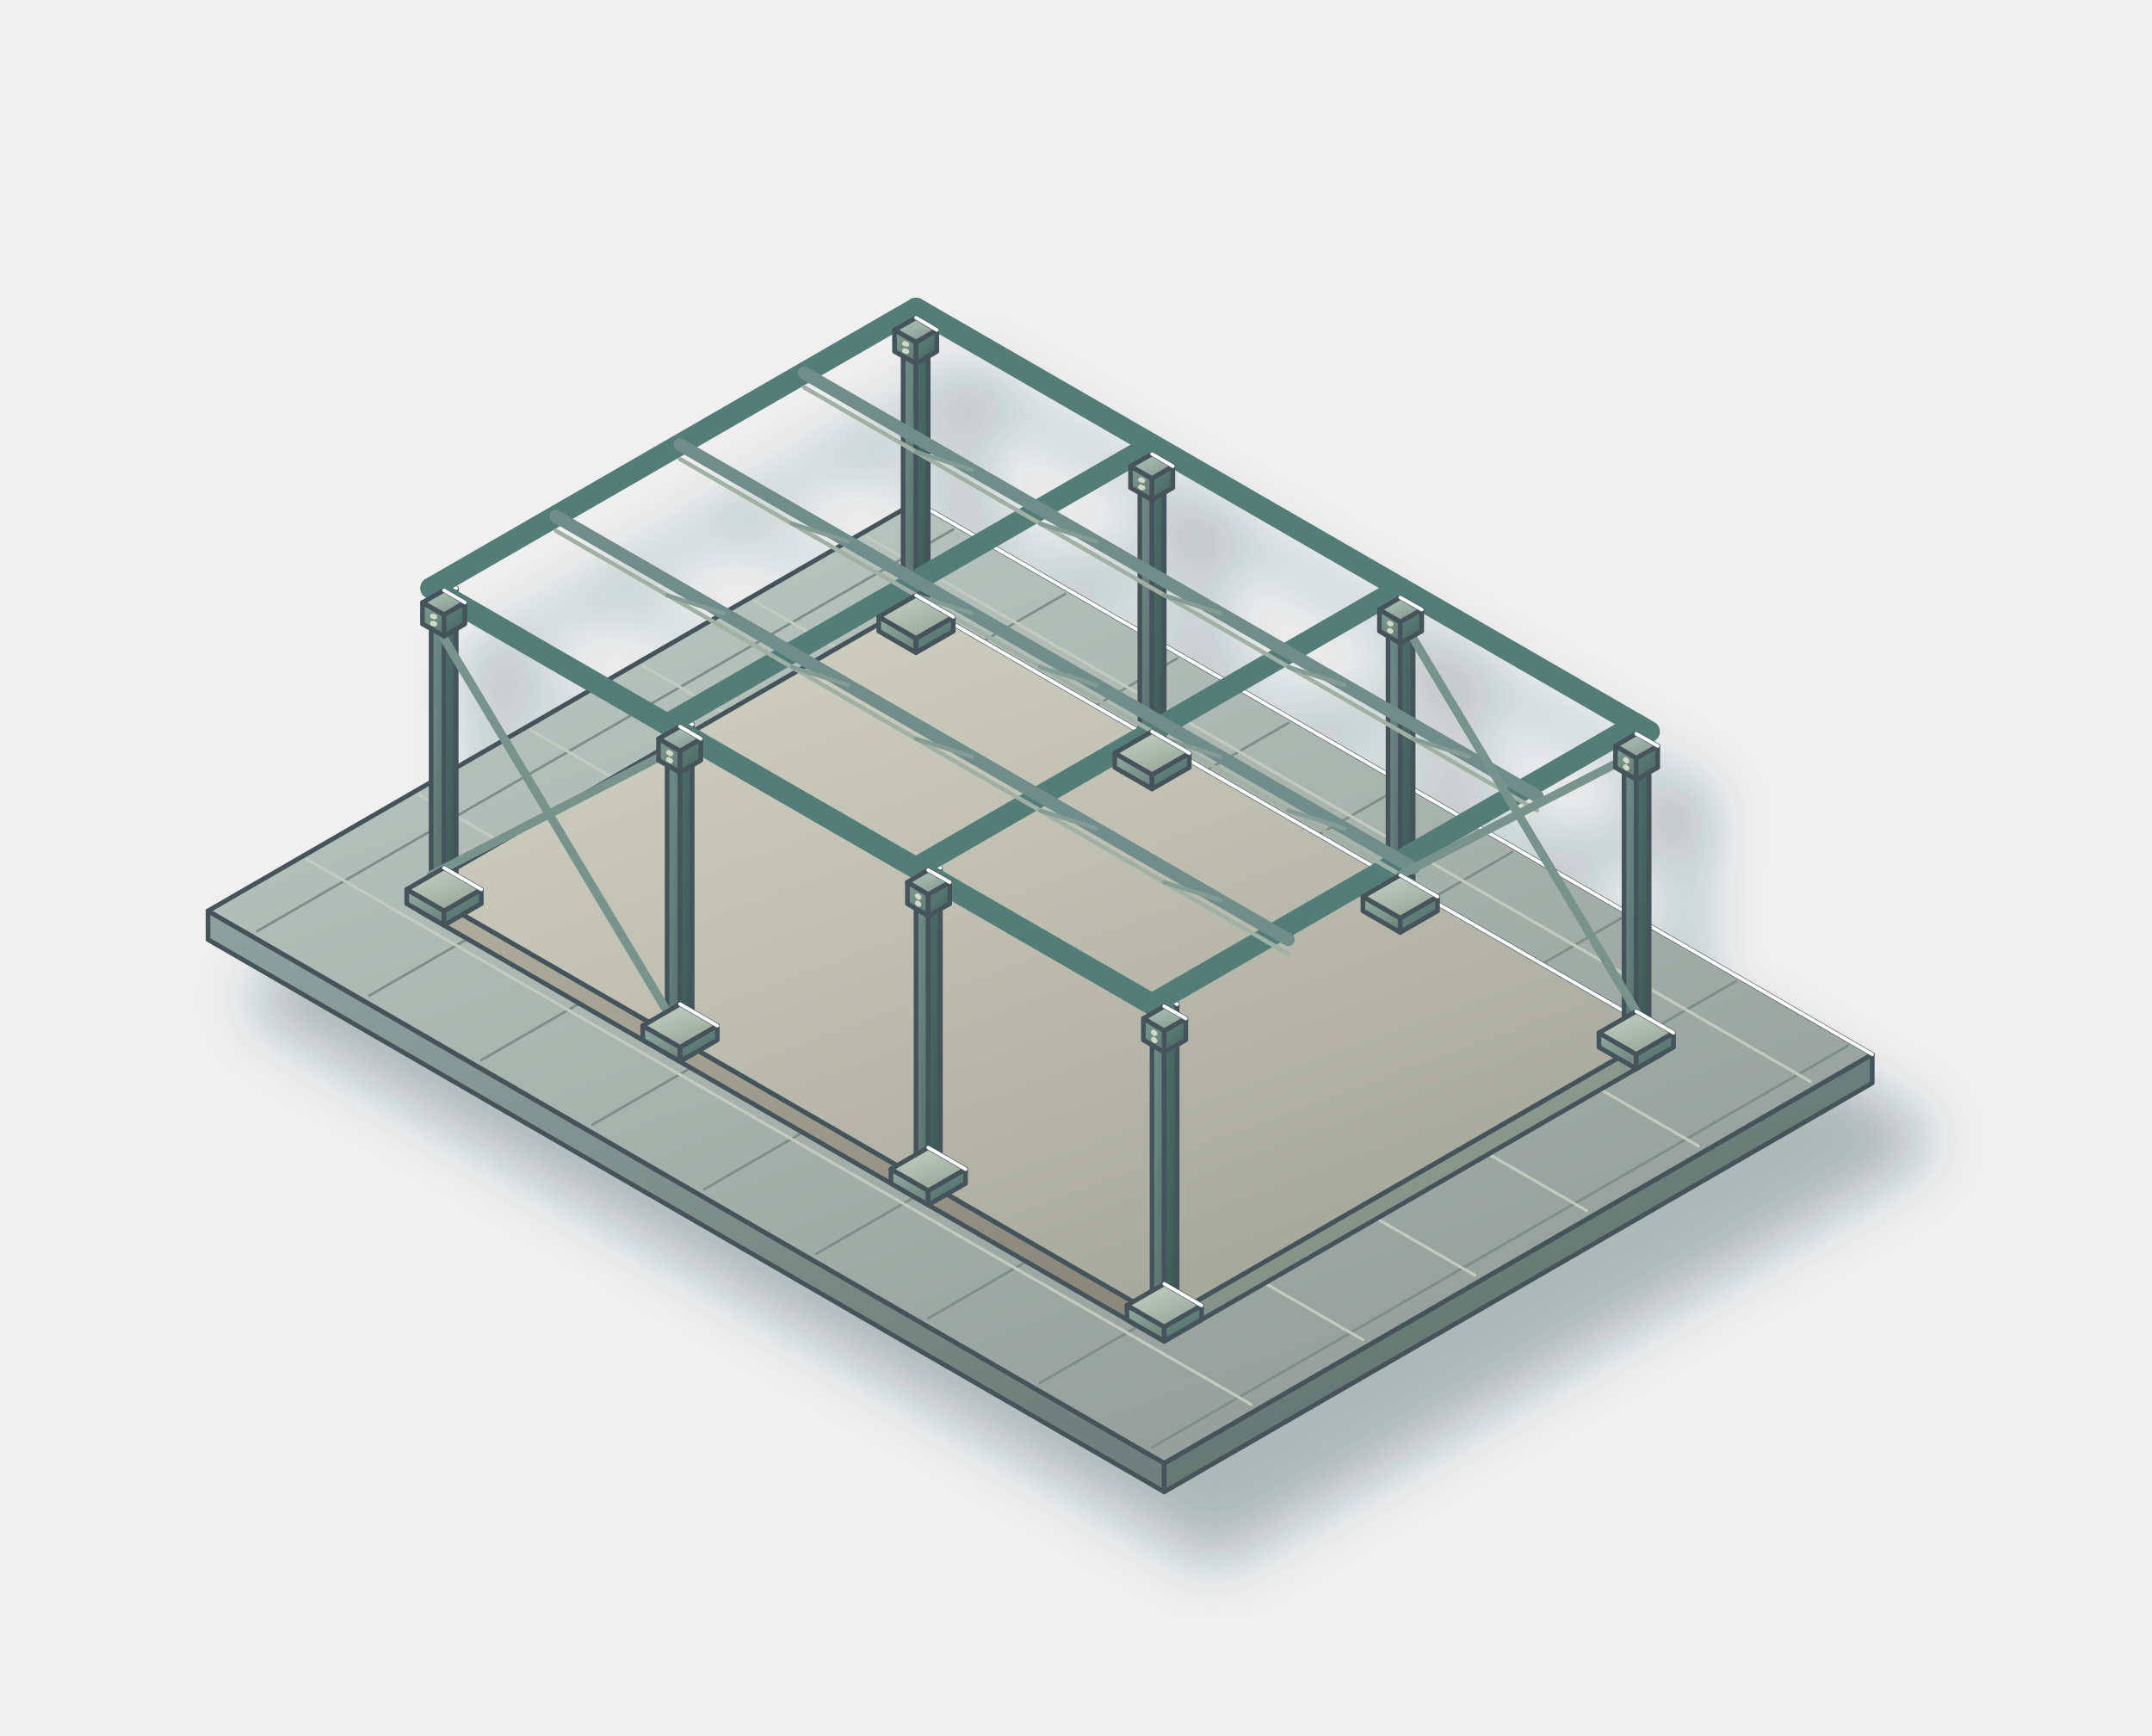
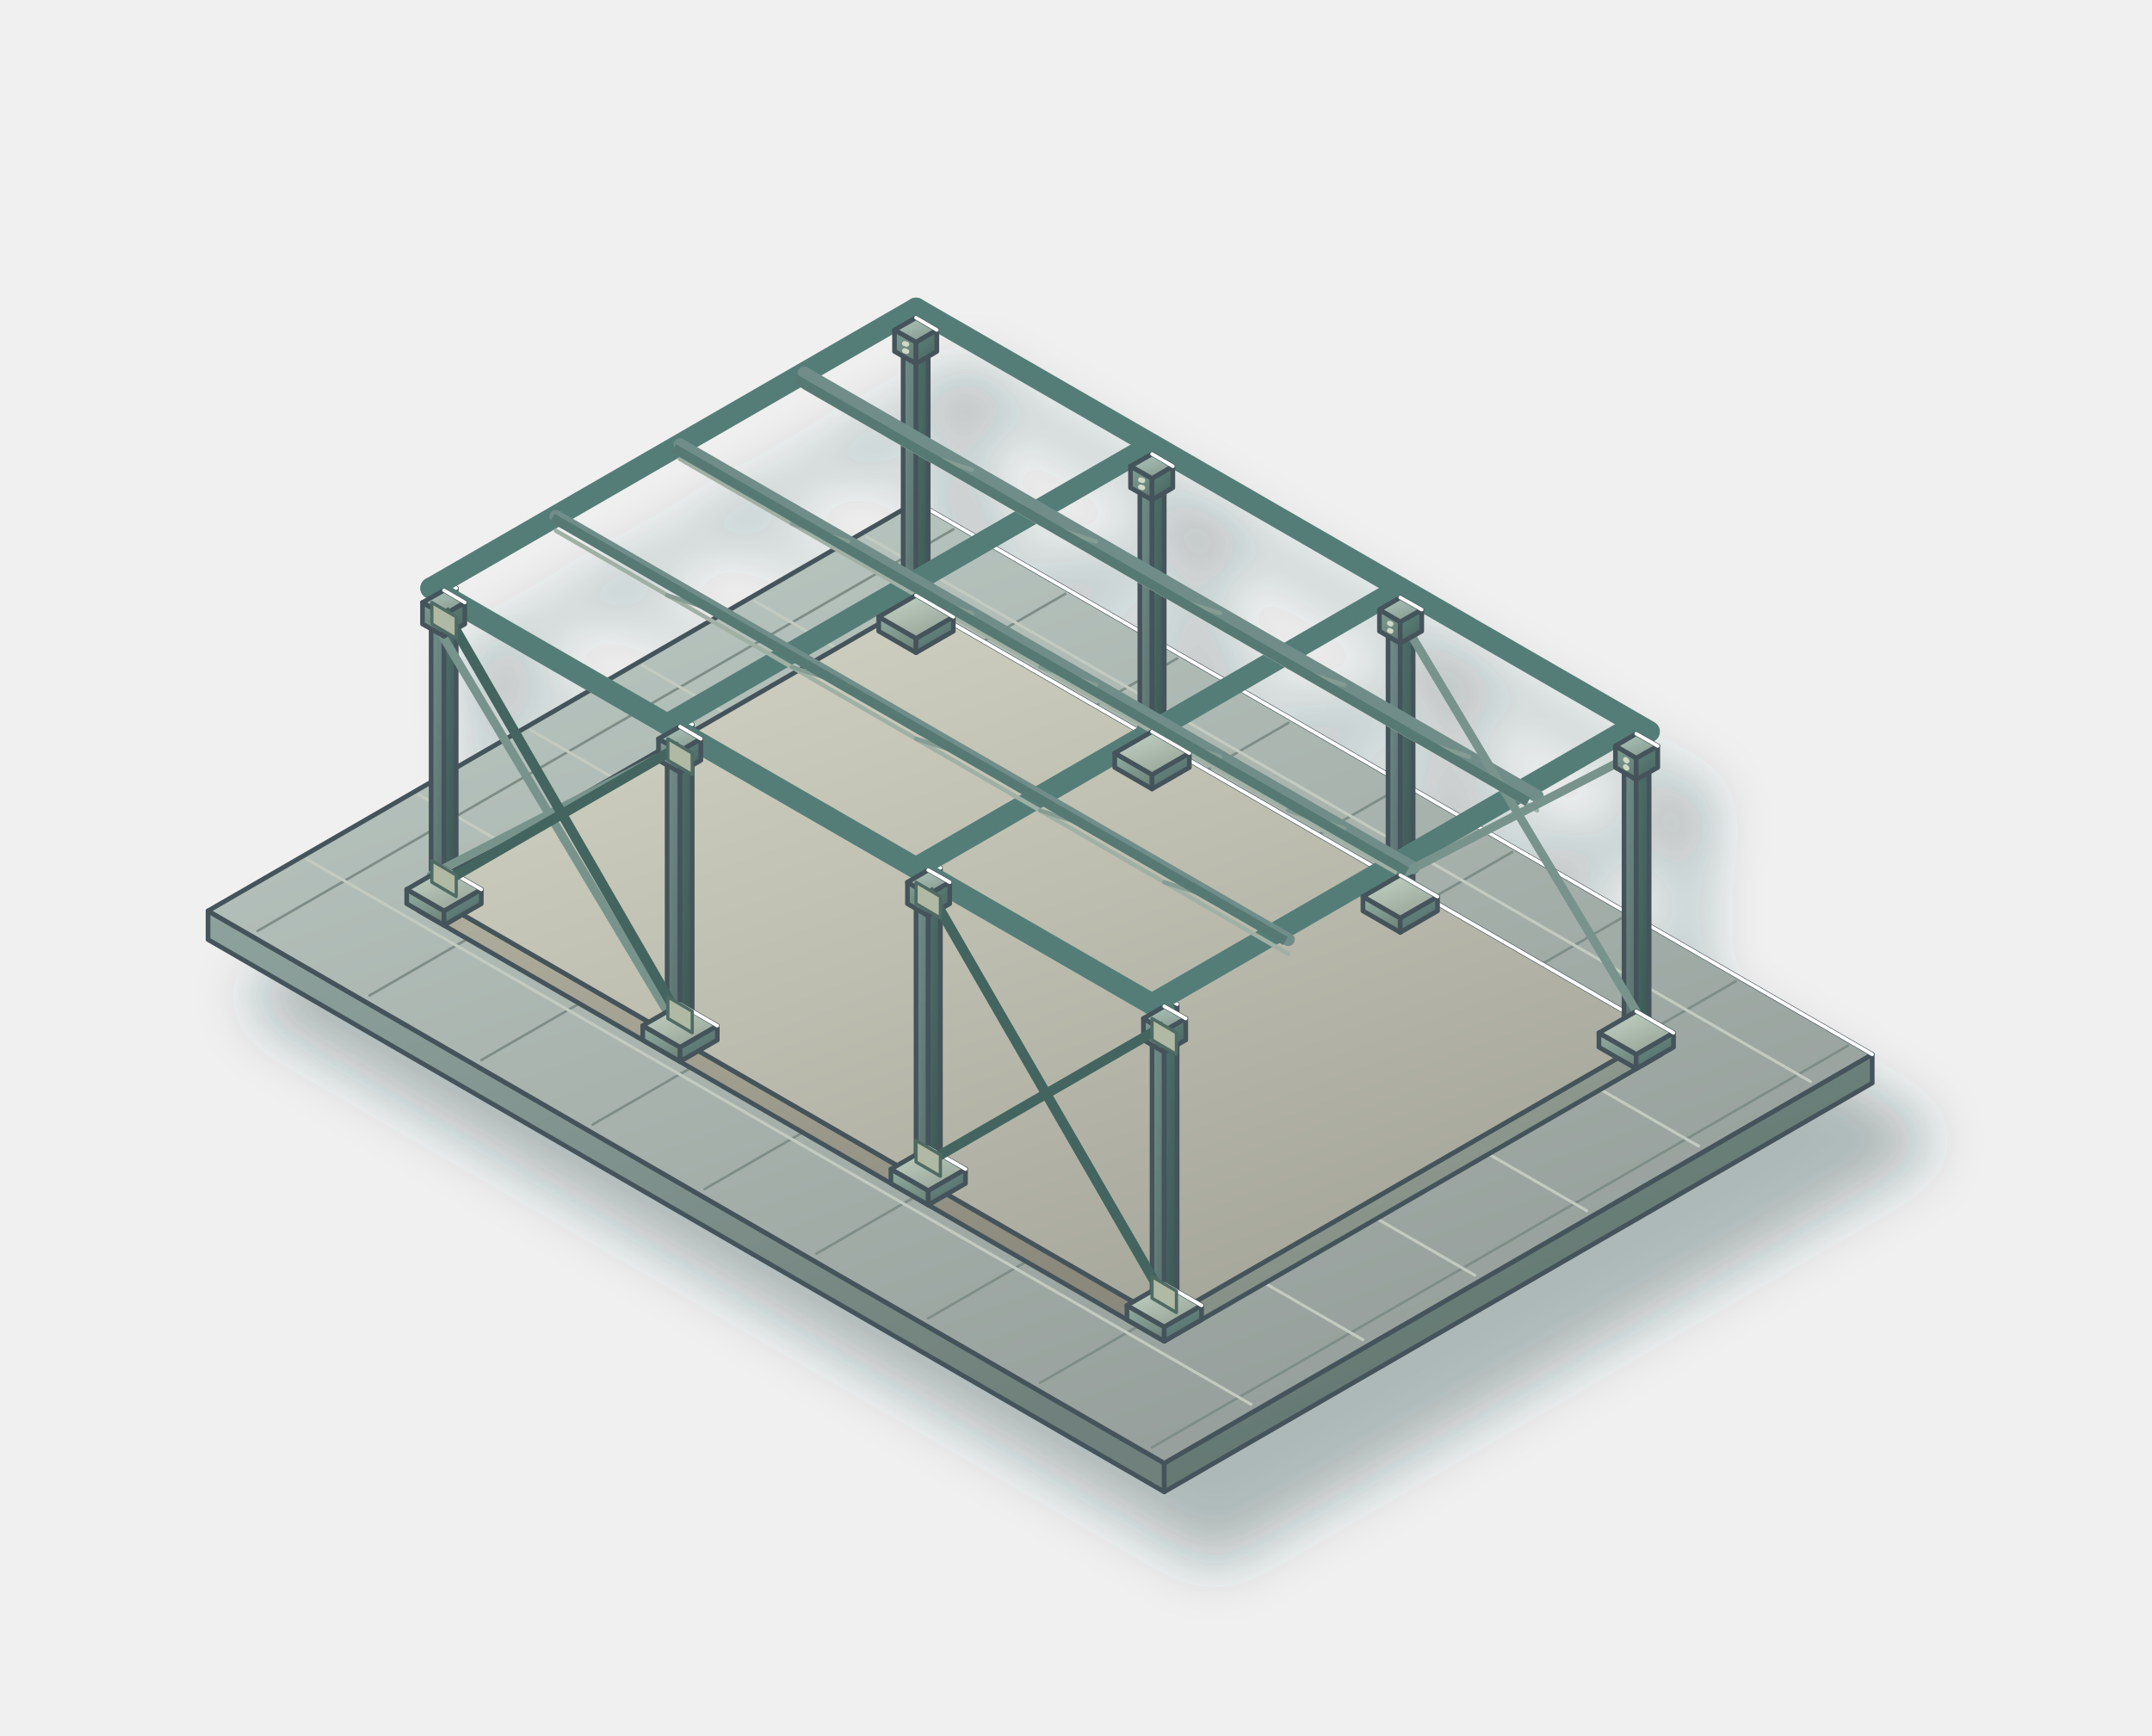
<svg xmlns="http://www.w3.org/2000/svg" viewBox="15 -12 300 242">
  <defs>
    <radialGradient id="foliage" cx="30%" cy="25%">
      <stop stop-color="#c6d58b" />
      <stop offset=".4" stop-color="#729558" />
      <stop offset="1" stop-color="#355d47" />
    </radialGradient>
    <linearGradient id="glass" x2="1" y2="1">
      <stop stop-color="#b4d8dc" />
      <stop offset=".45" stop-color="#4f7d8a" />
      <stop offset=".5" stop-color="#b3cace" />
      <stop offset="1" stop-color="#355461" />
    </linearGradient>
    <filter id="shadow" x="-35%" y="-35%" width="180%" height="190%">
      <feDropShadow dx="7" dy="10" stdDeviation="4" flood-color="#223c3c" flood-opacity=".32" />
    </filter>
    <linearGradient id="7f918c-wall" x1="0" y1="0" x2=".65" y2="1">
      <stop stop-color="#8ea29d" />
      <stop offset=".52" stop-color="#7f918c" />
      <stop offset="1" stop-color="#70807b" />
    </linearGradient>
    <linearGradient id="6a7e78-shade" x1="0" y1="0" x2=".65" y2="1">
      <stop stop-color="#778d86" />
      <stop offset=".52" stop-color="#6a7e78" />
      <stop offset="1" stop-color="#5d6f6a" />
    </linearGradient>
    <linearGradient id="a9b4af-roof" x1="0" y1="0" x2=".65" y2="1">
      <stop stop-color="#bdcac4" />
      <stop offset=".52" stop-color="#a9b4af" />
      <stop offset="1" stop-color="#959e9a" />
    </linearGradient>
    <linearGradient id="9d9c8d-wall" x1="0" y1="0" x2=".65" y2="1">
      <stop stop-color="#b0af9e" />
      <stop offset=".52" stop-color="#9d9c8d" />
      <stop offset="1" stop-color="#8a897c" />
    </linearGradient>
    <linearGradient id="8b978d-shade" x1="0" y1="0" x2=".65" y2="1">
      <stop stop-color="#9ca99e" />
      <stop offset=".52" stop-color="#8b978d" />
      <stop offset="1" stop-color="#7a857c" />
    </linearGradient>
    <linearGradient id="bdbeb0-roof" x1="0" y1="0" x2=".65" y2="1">
      <stop stop-color="#d4d5c5" />
      <stop offset=".52" stop-color="#bdbeb0" />
      <stop offset="1" stop-color="#a6a79b" />
    </linearGradient>
    <linearGradient id="67817e-wall" x1="0" y1="0" x2=".65" y2="1">
      <stop stop-color="#73908d" />
      <stop offset=".52" stop-color="#67817e" />
      <stop offset="1" stop-color="#5b726f" />
    </linearGradient>
    <linearGradient id="466561-shade" x1="0" y1="0" x2=".65" y2="1">
      <stop stop-color="#4e716d" />
      <stop offset=".52" stop-color="#466561" />
      <stop offset="1" stop-color="#3e5955" />
    </linearGradient>
    <linearGradient id="8b9b97-roof" x1="0" y1="0" x2=".65" y2="1">
      <stop stop-color="#9caea9" />
      <stop offset=".52" stop-color="#8b9b97" />
      <stop offset="1" stop-color="#7a8885" />
    </linearGradient>
    <linearGradient id="80998e-wall" x1="0" y1="0" x2=".65" y2="1">
      <stop stop-color="#8fab9f" />
      <stop offset=".52" stop-color="#80998e" />
      <stop offset="1" stop-color="#71877d" />
    </linearGradient>
    <linearGradient id="5f7d78-shade" x1="0" y1="0" x2=".65" y2="1">
      <stop stop-color="#6a8c86" />
      <stop offset=".52" stop-color="#5f7d78" />
      <stop offset="1" stop-color="#546e6a" />
    </linearGradient>
    <linearGradient id="aebdb0-roof" x1="0" y1="0" x2=".65" y2="1">
      <stop stop-color="#c3d4c5" />
      <stop offset=".52" stop-color="#aebdb0" />
      <stop offset="1" stop-color="#99a69b" />
    </linearGradient>
    <linearGradient id="718d84-wall" x1="0" y1="0" x2=".65" y2="1">
      <stop stop-color="#7f9e94" />
      <stop offset=".52" stop-color="#718d84" />
      <stop offset="1" stop-color="#637c74" />
    </linearGradient>
    <linearGradient id="55756f-shade" x1="0" y1="0" x2=".65" y2="1">
      <stop stop-color="#5f837c" />
      <stop offset=".52" stop-color="#55756f" />
      <stop offset="1" stop-color="#4b6762" />
    </linearGradient>
    <linearGradient id="9bb0a6-roof" x1="0" y1="0" x2=".65" y2="1">
      <stop stop-color="#aec5ba" />
      <stop offset=".52" stop-color="#9bb0a6" />
      <stop offset="1" stop-color="#889b92" />
    </linearGradient>
  </defs>
  <style>.crane-boom{transform-origin:147px 21px;animation:sway 7s ease-in-out infinite alternate}@keyframes sway{to{transform:rotate(2deg)}}@media(prefers-reduced-motion:reduce){*{animation:none!important}}</style>
  <g filter="url(#shadow)">
    <polygon points="44.0,119.0 177.3,196.0 177.3,192.0 44.0,115.0" fill="url(#7f918c-wall)" stroke="#44535a" stroke-width="0.65" stroke-linejoin="round" />
    <polygon points="276.0,139.0 177.3,196.0 177.3,192.0 276.0,135.0" fill="url(#6a7e78-shade)" stroke="#44535a" stroke-width="0.65" stroke-linejoin="round" />
    <polygon points="142.7,58.0 276.0,135.0 177.3,192.0 44.0,115.0" fill="url(#a9b4af-roof)" stroke="#44535a" stroke-width="0.65" stroke-linejoin="round" />
    <path d="M142.7,58.0 L276.0,135.0" fill="none" stroke="#ffffff" stroke-width="0.5" stroke-linecap="round" />
    <path d="M147.9,61.8 L50.9,117.8" fill="none" stroke="#7e8d87" stroke-width="0.35" stroke-linecap="round" />
    <path d="M163.5,70.8 L66.5,126.8" fill="none" stroke="#7e8d87" stroke-width="0.35" stroke-linecap="round" />
    <path d="M179.1,79.8 L82.1,135.8" fill="none" stroke="#7e8d87" stroke-width="0.35" stroke-linecap="round" />
    <path d="M194.6,88.8 L97.6,144.8" fill="none" stroke="#7e8d87" stroke-width="0.35" stroke-linecap="round" />
    <path d="M210.2,97.8 L113.2,153.8" fill="none" stroke="#7e8d87" stroke-width="0.35" stroke-linecap="round" />
    <path d="M225.8,106.8 L128.8,162.8" fill="none" stroke="#7e8d87" stroke-width="0.35" stroke-linecap="round" />
    <path d="M241.4,115.8 L144.4,171.8" fill="none" stroke="#7e8d87" stroke-width="0.35" stroke-linecap="round" />
    <path d="M257.0,124.8 L160.0,180.8" fill="none" stroke="#7e8d87" stroke-width="0.35" stroke-linecap="round" />
    <path d="M272.6,133.8 L175.6,189.8" fill="none" stroke="#7e8d87" stroke-width="0.35" stroke-linecap="round" />
    <path d="M135.8,62.8 L267.4,138.8" fill="none" stroke="#c3cbc1" stroke-width="0.4" stroke-linecap="round" />
    <path d="M120.2,71.8 L251.8,147.8" fill="none" stroke="#c3cbc1" stroke-width="0.4" stroke-linecap="round" />
    <path d="M104.6,80.8 L236.2,156.8" fill="none" stroke="#c3cbc1" stroke-width="0.4" stroke-linecap="round" />
    <path d="M89.0,89.8 L220.6,165.8" fill="none" stroke="#c3cbc1" stroke-width="0.4" stroke-linecap="round" />
    <path d="M73.4,98.8 L205.0,174.8" fill="none" stroke="#c3cbc1" stroke-width="0.4" stroke-linecap="round" />
    <path d="M57.8,107.8 L189.4,183.8" fill="none" stroke="#c3cbc1" stroke-width="0.4" stroke-linecap="round" />
    <polygon points="73.4,115.0 177.3,175.0 177.3,172.0 73.4,112.0" fill="url(#9d9c8d-wall)" stroke="#44535a" stroke-width="0.65" stroke-linejoin="round" />
    <polygon points="246.6,135.0 177.3,175.0 177.3,172.0 246.6,132.0" fill="url(#8b978d-shade)" stroke="#44535a" stroke-width="0.65" stroke-linejoin="round" />
    <polygon points="142.7,72.0 246.6,132.0 177.3,172.0 73.4,112.0" fill="url(#bdbeb0-roof)" stroke="#44535a" stroke-width="0.65" stroke-linejoin="round" />
    <path d="M142.7,72.0 L246.6,132.0" fill="none" stroke="#ffffff" stroke-width="0.5" stroke-linecap="round" />
    <polygon points="140.9,75.0 142.7,76.0 142.7,33.0 140.9,32.0" fill="url(#67817e-wall)" stroke="#44535a" stroke-width="0.65" stroke-linejoin="round" />
    <polygon points="144.4,75.0 142.7,76.0 142.7,33.0 144.4,32.0" fill="url(#466561-shade)" stroke="#44535a" stroke-width="0.65" stroke-linejoin="round" />
    <polygon points="142.7,31.0 144.4,32.0 142.7,33.0 140.9,32.0" fill="url(#8b9b97-roof)" stroke="#44535a" stroke-width="0.65" stroke-linejoin="round" />
    <path d="M142.7,31.0 L144.4,32.0" fill="none" stroke="#ffffff" stroke-width="0.5" stroke-linecap="round" />
    <polygon points="75.1,113.0 76.9,114.0 76.9,71.0 75.1,70.0" fill="url(#67817e-wall)" stroke="#44535a" stroke-width="0.65" stroke-linejoin="round" />
    <polygon points="78.6,113.0 76.9,114.0 76.9,71.0 78.6,70.0" fill="url(#466561-shade)" stroke="#44535a" stroke-width="0.65" stroke-linejoin="round" />
    <polygon points="76.9,69.0 78.6,70.0 76.9,71.0 75.1,70.0" fill="url(#8b9b97-roof)" stroke="#44535a" stroke-width="0.65" stroke-linejoin="round" />
    <path d="M76.9,69.0 L78.6,70.0" fill="none" stroke="#ffffff" stroke-width="0.5" stroke-linecap="round" />
    <path d="M142.7,31.0 L75.1,70.0" fill="none" stroke="#547d78" stroke-width="3" stroke-linecap="round" />
    <polygon points="173.9,94.0 175.6,95.0 175.6,52.0 173.9,51.0" fill="url(#67817e-wall)" stroke="#44535a" stroke-width="0.65" stroke-linejoin="round" />
    <polygon points="177.3,94.0 175.6,95.0 175.6,52.0 177.3,51.0" fill="url(#466561-shade)" stroke="#44535a" stroke-width="0.65" stroke-linejoin="round" />
    <polygon points="175.6,50.0 177.3,51.0 175.6,52.0 173.9,51.0" fill="url(#8b9b97-roof)" stroke="#44535a" stroke-width="0.65" stroke-linejoin="round" />
    <path d="M175.6,50.0 L177.3,51.0" fill="none" stroke="#ffffff" stroke-width="0.5" stroke-linecap="round" />
    <polygon points="108.0,132.0 109.8,133.0 109.8,90.0 108.0,89.0" fill="url(#67817e-wall)" stroke="#44535a" stroke-width="0.65" stroke-linejoin="round" />
    <polygon points="111.5,132.0 109.8,133.0 109.8,90.0 111.5,89.0" fill="url(#466561-shade)" stroke="#44535a" stroke-width="0.65" stroke-linejoin="round" />
    <polygon points="109.8,88.0 111.5,89.0 109.8,90.0 108.0,89.0" fill="url(#8b9b97-roof)" stroke="#44535a" stroke-width="0.65" stroke-linejoin="round" />
    <path d="M109.8,88.0 L111.5,89.0" fill="none" stroke="#ffffff" stroke-width="0.5" stroke-linecap="round" />
    <path d="M175.6,50.0 L108.0,89.0" fill="none" stroke="#547d78" stroke-width="3" stroke-linecap="round" />
    <polygon points="208.5,114.0 210.2,115.0 210.2,72.0 208.5,71.0" fill="url(#67817e-wall)" stroke="#44535a" stroke-width="0.65" stroke-linejoin="round" />
    <polygon points="212.0,114.0 210.2,115.0 210.2,72.0 212.0,71.0" fill="url(#466561-shade)" stroke="#44535a" stroke-width="0.65" stroke-linejoin="round" />
    <polygon points="210.2,70.0 212.0,71.0 210.2,72.0 208.5,71.0" fill="url(#8b9b97-roof)" stroke="#44535a" stroke-width="0.65" stroke-linejoin="round" />
    <path d="M210.2,70.0 L212.0,71.0" fill="none" stroke="#ffffff" stroke-width="0.5" stroke-linecap="round" />
    <polygon points="142.7,152.0 144.4,153.0 144.4,110.0 142.7,109.0" fill="url(#67817e-wall)" stroke="#44535a" stroke-width="0.65" stroke-linejoin="round" />
    <polygon points="146.1,152.0 144.4,153.0 144.4,110.0 146.1,109.0" fill="url(#466561-shade)" stroke="#44535a" stroke-width="0.65" stroke-linejoin="round" />
    <polygon points="144.4,108.0 146.1,109.0 144.4,110.0 142.7,109.0" fill="url(#8b9b97-roof)" stroke="#44535a" stroke-width="0.65" stroke-linejoin="round" />
    <path d="M144.4,108.0 L146.1,109.0" fill="none" stroke="#ffffff" stroke-width="0.5" stroke-linecap="round" />
    <path d="M210.2,70.0 L142.7,109.0" fill="none" stroke="#547d78" stroke-width="3" stroke-linecap="round" />
    <polygon points="241.4,133.0 243.1,134.0 243.1,91.0 241.4,90.0" fill="url(#67817e-wall)" stroke="#44535a" stroke-width="0.65" stroke-linejoin="round" />
    <polygon points="244.9,133.0 243.1,134.0 243.1,91.0 244.9,90.0" fill="url(#466561-shade)" stroke="#44535a" stroke-width="0.65" stroke-linejoin="round" />
    <polygon points="243.1,89.0 244.9,90.0 243.1,91.0 241.4,90.0" fill="url(#8b9b97-roof)" stroke="#44535a" stroke-width="0.65" stroke-linejoin="round" />
    <path d="M243.1,89.0 L244.9,90.0" fill="none" stroke="#ffffff" stroke-width="0.5" stroke-linecap="round" />
    <polygon points="175.6,171.0 177.3,172.0 177.3,129.0 175.6,128.0" fill="url(#67817e-wall)" stroke="#44535a" stroke-width="0.65" stroke-linejoin="round" />
    <polygon points="179.1,171.0 177.3,172.0 177.3,129.0 179.1,128.0" fill="url(#466561-shade)" stroke="#44535a" stroke-width="0.65" stroke-linejoin="round" />
    <polygon points="177.3,127.0 179.1,128.0 177.3,129.0 175.6,128.0" fill="url(#8b9b97-roof)" stroke="#44535a" stroke-width="0.65" stroke-linejoin="round" />
    <path d="M177.3,127.0 L179.1,128.0" fill="none" stroke="#ffffff" stroke-width="0.5" stroke-linecap="round" />
    <path d="M243.1,89.0 L175.6,128.0" fill="none" stroke="#547d78" stroke-width="3" stroke-linecap="round" />
    <path d="M142.7,31.0 L244.9,90.0" fill="none" stroke="#547d78" stroke-width="3" stroke-linecap="round" />
    <path d="M75.1,70.0 L177.3,129.0" fill="none" stroke="#547d78" stroke-width="3" stroke-linecap="round" />
    <path d="M127.1,40.0 L229.3,99.0" fill="none" stroke="#708d8a" stroke-width="1.8" stroke-linecap="round" />
    <path d="M127.1,42.0 L229.3,101.0" fill="none" stroke="#a0b0a5" stroke-width="0.6" stroke-linecap="round" />
    <path d="M142.7,51.0 L150.5,53.5" fill="none" stroke="#849c93" stroke-width="0.6" stroke-linecap="round" />
    <path d="M160.0,61.0 L167.8,63.5" fill="none" stroke="#849c93" stroke-width="0.6" stroke-linecap="round" />
    <path d="M177.3,71.0 L185.1,73.5" fill="none" stroke="#849c93" stroke-width="0.6" stroke-linecap="round" />
    <path d="M194.6,81.0 L202.4,83.5" fill="none" stroke="#849c93" stroke-width="0.6" stroke-linecap="round" />
    <path d="M212.0,91.0 L219.8,93.5" fill="none" stroke="#849c93" stroke-width="0.6" stroke-linecap="round" />
    <path d="M109.8,50.0 L212.0,109.0" fill="none" stroke="#708d8a" stroke-width="1.8" stroke-linecap="round" />
    <path d="M109.8,52.0 L212.0,111.0" fill="none" stroke="#a0b0a5" stroke-width="0.6" stroke-linecap="round" />
    <path d="M125.4,61.0 L133.2,63.5" fill="none" stroke="#849c93" stroke-width="0.6" stroke-linecap="round" />
    <path d="M142.7,71.0 L150.5,73.5" fill="none" stroke="#849c93" stroke-width="0.6" stroke-linecap="round" />
    <path d="M160.0,81.0 L167.8,83.5" fill="none" stroke="#849c93" stroke-width="0.6" stroke-linecap="round" />
    <path d="M177.3,91.0 L185.1,93.5" fill="none" stroke="#849c93" stroke-width="0.6" stroke-linecap="round" />
    <path d="M194.6,101.0 L202.4,103.5" fill="none" stroke="#849c93" stroke-width="0.6" stroke-linecap="round" />
    <path d="M92.5,60.0 L194.6,119.0" fill="none" stroke="#708d8a" stroke-width="1.8" stroke-linecap="round" />
    <path d="M92.5,62.0 L194.6,121.0" fill="none" stroke="#a0b0a5" stroke-width="0.6" stroke-linecap="round" />
    <path d="M108.0,71.0 L115.8,73.5" fill="none" stroke="#849c93" stroke-width="0.6" stroke-linecap="round" />
    <path d="M125.4,81.0 L133.2,83.5" fill="none" stroke="#849c93" stroke-width="0.6" stroke-linecap="round" />
    <path d="M142.7,91.0 L150.5,93.5" fill="none" stroke="#849c93" stroke-width="0.6" stroke-linecap="round" />
    <path d="M160.0,101.0 L167.8,103.5" fill="none" stroke="#849c93" stroke-width="0.6" stroke-linecap="round" />
    <path d="M177.3,111.0 L185.1,113.5" fill="none" stroke="#849c93" stroke-width="0.6" stroke-linecap="round" />
    <path d="M75.1,110.0 L108.0,93.0" fill="none" stroke="#77938c" stroke-width="1.2" stroke-linecap="round" />
    <path d="M75.1,74.0 L108.0,129.0" fill="none" stroke="#77938c" stroke-width="1.2" stroke-linecap="round" />
    <path d="M210.2,110.0 L243.1,93.0" fill="none" stroke="#77938c" stroke-width="1.2" stroke-linecap="round" />
    <path d="M210.2,74.0 L243.1,129.0" fill="none" stroke="#77938c" stroke-width="1.2" stroke-linecap="round" />
    <polygon points="137.5,76.0 142.7,79.0 142.7,77.0 137.5,74.0" fill="url(#80998e-wall)" stroke="#44535a" stroke-width="0.65" stroke-linejoin="round" />
    <polygon points="147.9,76.0 142.7,79.0 142.7,77.0 147.9,74.0" fill="url(#5f7d78-shade)" stroke="#44535a" stroke-width="0.65" stroke-linejoin="round" />
    <polygon points="142.7,71.0 147.9,74.0 142.7,77.0 137.5,74.0" fill="url(#aebdb0-roof)" stroke="#44535a" stroke-width="0.65" stroke-linejoin="round" />
    <path d="M142.7,71.0 L147.9,74.0" fill="none" stroke="#ffffff" stroke-width="0.5" stroke-linecap="round" />
    <polygon points="139.7,37.0 142.7,38.7 142.7,35.7 139.7,34.0" fill="url(#718d84-wall)" stroke="#44535a" stroke-width="0.65" stroke-linejoin="round" />
    <polygon points="145.6,37.0 142.7,38.7 142.7,35.7 145.6,34.0" fill="url(#55756f-shade)" stroke="#44535a" stroke-width="0.65" stroke-linejoin="round" />
    <polygon points="142.7,32.3 145.6,34.0 142.7,35.7 139.7,34.0" fill="url(#9bb0a6-roof)" stroke="#44535a" stroke-width="0.65" stroke-linejoin="round" />
    <path d="M142.7,32.3 L145.6,34.0" fill="none" stroke="#ffffff" stroke-width="0.5" stroke-linecap="round" />
    <path d="M141.1,36.9 L141.4,37.0" fill="none" stroke="#d0d9c6" stroke-width="0.7" stroke-linecap="round" />
    <path d="M141.1,35.9 L141.4,36.0" fill="none" stroke="#d0d9c6" stroke-width="0.7" stroke-linecap="round" />
    <polygon points="71.7,114.0 76.9,117.0 76.9,115.0 71.7,112.0" fill="url(#80998e-wall)" stroke="#44535a" stroke-width="0.65" stroke-linejoin="round" />
    <polygon points="82.1,114.0 76.9,117.0 76.9,115.0 82.1,112.0" fill="url(#5f7d78-shade)" stroke="#44535a" stroke-width="0.65" stroke-linejoin="round" />
    <polygon points="76.9,109.0 82.1,112.0 76.9,115.0 71.7,112.0" fill="url(#aebdb0-roof)" stroke="#44535a" stroke-width="0.65" stroke-linejoin="round" />
    <path d="M76.9,109.0 L82.1,112.0" fill="none" stroke="#ffffff" stroke-width="0.5" stroke-linecap="round" />
    <polygon points="73.9,75.0 76.9,76.7 76.9,73.7 73.9,72.0" fill="url(#718d84-wall)" stroke="#44535a" stroke-width="0.65" stroke-linejoin="round" />
    <polygon points="79.8,75.0 76.9,76.7 76.9,73.7 79.8,72.0" fill="url(#55756f-shade)" stroke="#44535a" stroke-width="0.65" stroke-linejoin="round" />
    <polygon points="76.9,70.3 79.8,72.0 76.9,73.7 73.9,72.0" fill="url(#9bb0a6-roof)" stroke="#44535a" stroke-width="0.65" stroke-linejoin="round" />
    <path d="M76.9,70.3 L79.8,72.0" fill="none" stroke="#ffffff" stroke-width="0.5" stroke-linecap="round" />
    <path d="M75.3,74.9 L75.6,75.0" fill="none" stroke="#d0d9c6" stroke-width="0.7" stroke-linecap="round" />
    <path d="M75.3,73.9 L75.6,74.0" fill="none" stroke="#d0d9c6" stroke-width="0.7" stroke-linecap="round" />
    <polygon points="170.4,95.0 175.6,98.0 175.6,96.0 170.4,93.0" fill="url(#80998e-wall)" stroke="#44535a" stroke-width="0.65" stroke-linejoin="round" />
    <polygon points="180.8,95.0 175.6,98.0 175.6,96.0 180.8,93.0" fill="url(#5f7d78-shade)" stroke="#44535a" stroke-width="0.65" stroke-linejoin="round" />
    <polygon points="175.6,90.0 180.8,93.0 175.6,96.0 170.4,93.0" fill="url(#aebdb0-roof)" stroke="#44535a" stroke-width="0.65" stroke-linejoin="round" />
    <path d="M175.6,90.0 L180.8,93.0" fill="none" stroke="#ffffff" stroke-width="0.5" stroke-linecap="round" />
    <polygon points="172.6,56.0 175.6,57.7 175.6,54.7 172.6,53.0" fill="url(#718d84-wall)" stroke="#44535a" stroke-width="0.65" stroke-linejoin="round" />
    <polygon points="178.5,56.0 175.6,57.7 175.6,54.7 178.5,53.0" fill="url(#55756f-shade)" stroke="#44535a" stroke-width="0.65" stroke-linejoin="round" />
    <polygon points="175.6,51.3 178.5,53.0 175.6,54.7 172.6,53.0" fill="url(#9bb0a6-roof)" stroke="#44535a" stroke-width="0.65" stroke-linejoin="round" />
    <path d="M175.6,51.3 L178.5,53.0" fill="none" stroke="#ffffff" stroke-width="0.5" stroke-linecap="round" />
    <path d="M174.0,55.9 L174.3,56.0" fill="none" stroke="#d0d9c6" stroke-width="0.7" stroke-linecap="round" />
    <path d="M174.0,54.9 L174.3,55.0" fill="none" stroke="#d0d9c6" stroke-width="0.7" stroke-linecap="round" />
    <polygon points="104.6,133.0 109.8,136.0 109.8,134.0 104.6,131.0" fill="url(#80998e-wall)" stroke="#44535a" stroke-width="0.65" stroke-linejoin="round" />
    <polygon points="115.0,133.0 109.8,136.0 109.8,134.0 115.0,131.0" fill="url(#5f7d78-shade)" stroke="#44535a" stroke-width="0.65" stroke-linejoin="round" />
    <polygon points="109.8,128.0 115.0,131.0 109.8,134.0 104.6,131.0" fill="url(#aebdb0-roof)" stroke="#44535a" stroke-width="0.65" stroke-linejoin="round" />
    <path d="M109.8,128.0 L115.0,131.0" fill="none" stroke="#ffffff" stroke-width="0.5" stroke-linecap="round" />
    <polygon points="106.8,94.0 109.8,95.7 109.8,92.7 106.8,91.0" fill="url(#718d84-wall)" stroke="#44535a" stroke-width="0.65" stroke-linejoin="round" />
    <polygon points="112.7,94.0 109.8,95.7 109.8,92.7 112.7,91.0" fill="url(#55756f-shade)" stroke="#44535a" stroke-width="0.65" stroke-linejoin="round" />
    <polygon points="109.8,89.3 112.7,91.0 109.8,92.7 106.8,91.0" fill="url(#9bb0a6-roof)" stroke="#44535a" stroke-width="0.65" stroke-linejoin="round" />
    <path d="M109.8,89.3 L112.7,91.0" fill="none" stroke="#ffffff" stroke-width="0.5" stroke-linecap="round" />
    <path d="M108.2,93.9 L108.5,94.1" fill="none" stroke="#d0d9c6" stroke-width="0.7" stroke-linecap="round" />
    <path d="M108.2,92.9 L108.5,93.1" fill="none" stroke="#d0d9c6" stroke-width="0.7" stroke-linecap="round" />
    <polygon points="205.0,115.0 210.2,118.0 210.2,116.0 205.0,113.0" fill="url(#80998e-wall)" stroke="#44535a" stroke-width="0.65" stroke-linejoin="round" />
    <polygon points="215.4,115.0 210.2,118.0 210.2,116.0 215.4,113.0" fill="url(#5f7d78-shade)" stroke="#44535a" stroke-width="0.65" stroke-linejoin="round" />
    <polygon points="210.2,110.0 215.4,113.0 210.2,116.0 205.0,113.0" fill="url(#aebdb0-roof)" stroke="#44535a" stroke-width="0.65" stroke-linejoin="round" />
    <path d="M210.2,110.0 L215.4,113.0" fill="none" stroke="#ffffff" stroke-width="0.5" stroke-linecap="round" />
    <polygon points="207.3,76.0 210.2,77.7 210.2,74.7 207.3,73.0" fill="url(#718d84-wall)" stroke="#44535a" stroke-width="0.65" stroke-linejoin="round" />
    <polygon points="213.2,76.0 210.2,77.7 210.2,74.7 213.2,73.0" fill="url(#55756f-shade)" stroke="#44535a" stroke-width="0.65" stroke-linejoin="round" />
    <polygon points="210.2,71.3 213.2,73.0 210.2,74.7 207.3,73.0" fill="url(#9bb0a6-roof)" stroke="#44535a" stroke-width="0.65" stroke-linejoin="round" />
    <path d="M210.2,71.3 L213.2,73.0" fill="none" stroke="#ffffff" stroke-width="0.5" stroke-linecap="round" />
    <path d="M208.7,75.9 L208.9,76.0" fill="none" stroke="#d0d9c6" stroke-width="0.7" stroke-linecap="round" />
    <path d="M208.7,74.9 L208.9,75.0" fill="none" stroke="#d0d9c6" stroke-width="0.7" stroke-linecap="round" />
    <polygon points="139.2,153.0 144.4,156.0 144.4,154.0 139.2,151.0" fill="url(#80998e-wall)" stroke="#44535a" stroke-width="0.65" stroke-linejoin="round" />
    <polygon points="149.6,153.0 144.4,156.0 144.4,154.0 149.6,151.0" fill="url(#5f7d78-shade)" stroke="#44535a" stroke-width="0.65" stroke-linejoin="round" />
    <polygon points="144.4,148.0 149.6,151.0 144.4,154.0 139.2,151.0" fill="url(#aebdb0-roof)" stroke="#44535a" stroke-width="0.65" stroke-linejoin="round" />
    <path d="M144.4,148.0 L149.6,151.0" fill="none" stroke="#ffffff" stroke-width="0.5" stroke-linecap="round" />
    <polygon points="141.5,114.0 144.4,115.7 144.4,112.7 141.5,111.0" fill="url(#718d84-wall)" stroke="#44535a" stroke-width="0.65" stroke-linejoin="round" />
    <polygon points="147.4,114.0 144.4,115.7 144.4,112.7 147.4,111.0" fill="url(#55756f-shade)" stroke="#44535a" stroke-width="0.65" stroke-linejoin="round" />
    <polygon points="144.4,109.3 147.4,111.0 144.4,112.7 141.5,111.0" fill="url(#9bb0a6-roof)" stroke="#44535a" stroke-width="0.65" stroke-linejoin="round" />
    <path d="M144.4,109.3 L147.4,111.0" fill="none" stroke="#ffffff" stroke-width="0.5" stroke-linecap="round" />
    <path d="M142.9,113.9 L143.1,114.1" fill="none" stroke="#d0d9c6" stroke-width="0.7" stroke-linecap="round" />
    <path d="M142.9,112.9 L143.1,113.1" fill="none" stroke="#d0d9c6" stroke-width="0.7" stroke-linecap="round" />
    <polygon points="237.9,134.0 243.1,137.0 243.1,135.0 237.9,132.0" fill="url(#80998e-wall)" stroke="#44535a" stroke-width="0.65" stroke-linejoin="round" />
    <polygon points="248.3,134.0 243.1,137.0 243.1,135.0 248.3,132.0" fill="url(#5f7d78-shade)" stroke="#44535a" stroke-width="0.65" stroke-linejoin="round" />
    <polygon points="243.1,129.0 248.3,132.0 243.1,135.0 237.9,132.0" fill="url(#aebdb0-roof)" stroke="#44535a" stroke-width="0.65" stroke-linejoin="round" />
    <path d="M243.1,129.0 L248.3,132.0" fill="none" stroke="#ffffff" stroke-width="0.5" stroke-linecap="round" />
    <polygon points="240.2,95.0 243.1,96.7 243.1,93.7 240.2,92.0" fill="url(#718d84-wall)" stroke="#44535a" stroke-width="0.65" stroke-linejoin="round" />
    <polygon points="246.1,95.0 243.1,96.7 243.1,93.7 246.1,92.0" fill="url(#55756f-shade)" stroke="#44535a" stroke-width="0.65" stroke-linejoin="round" />
    <polygon points="243.1,90.3 246.1,92.0 243.1,93.7 240.2,92.0" fill="url(#9bb0a6-roof)" stroke="#44535a" stroke-width="0.65" stroke-linejoin="round" />
    <path d="M243.1,90.3 L246.1,92.0" fill="none" stroke="#ffffff" stroke-width="0.5" stroke-linecap="round" />
    <path d="M241.6,94.9 L241.8,95.1" fill="none" stroke="#d0d9c6" stroke-width="0.7" stroke-linecap="round" />
    <path d="M241.6,93.9 L241.8,94.1" fill="none" stroke="#d0d9c6" stroke-width="0.7" stroke-linecap="round" />
    <polygon points="172.1,172.0 177.3,175.0 177.3,173.0 172.1,170.0" fill="url(#80998e-wall)" stroke="#44535a" stroke-width="0.65" stroke-linejoin="round" />
    <polygon points="182.5,172.0 177.3,175.0 177.3,173.0 182.5,170.0" fill="url(#5f7d78-shade)" stroke="#44535a" stroke-width="0.65" stroke-linejoin="round" />
    <polygon points="177.3,167.0 182.5,170.0 177.3,173.0 172.1,170.0" fill="url(#aebdb0-roof)" stroke="#44535a" stroke-width="0.65" stroke-linejoin="round" />
    <path d="M177.3,167.0 L182.5,170.0" fill="none" stroke="#ffffff" stroke-width="0.5" stroke-linecap="round" />
    <polygon points="174.4,133.0 177.3,134.7 177.3,131.7 174.4,130.0" fill="url(#718d84-wall)" stroke="#44535a" stroke-width="0.65" stroke-linejoin="round" />
    <polygon points="180.3,133.0 177.3,134.7 177.3,131.7 180.3,130.0" fill="url(#55756f-shade)" stroke="#44535a" stroke-width="0.65" stroke-linejoin="round" />
    <polygon points="177.3,128.3 180.3,130.0 177.3,131.7 174.4,130.0" fill="url(#9bb0a6-roof)" stroke="#44535a" stroke-width="0.65" stroke-linejoin="round" />
    <path d="M177.3,128.3 L180.3,130.0" fill="none" stroke="#ffffff" stroke-width="0.5" stroke-linecap="round" />
    <path d="M175.8,132.9 L176.0,133.1" fill="none" stroke="#d0d9c6" stroke-width="0.7" stroke-linecap="round" />
    <path d="M175.8,131.9 L176.0,132.1" fill="none" stroke="#d0d9c6" stroke-width="0.7" stroke-linecap="round" />
  </g>
+   <g data-testid="hall-frame-bracing" fill="none" stroke-linejoin="round">
+     <path d="M125.8 40.8l102.2 59" stroke="#567973" stroke-width="1.3" />
+     <path d="M108.9 50.5l102.2 59" stroke="#567973" stroke-width="1.3" />
+     <path d="M92.0 60.2l102.2 59" stroke="#567973" stroke-width="1.3" />
+     <path d="M76.9 111L109.8 92M76.9 73L109.8 130" stroke="#44655f" stroke-width="1.4" />
+     <path d="M75.2 72l3.4 2v3l-3.4-2Z" fill="#b0b9a3" stroke="#4f6b64" stroke-width=".45" />
+     <path d="M75.2 108l3.4 2v3l-3.4-2Z" fill="#b0b9a3" stroke="#4f6b64" stroke-width=".45" />
+     <path d="M108.1 91l3.4 2v3l-3.4-2Z" fill="#b0b9a3" stroke="#4f6b64" stroke-width=".45" />
+     <path d="M108.1 127l3.4 2v3l-3.4-2Z" fill="#b0b9a3" stroke="#4f6b64" stroke-width=".45" />
+     <path d="M144.4 150L177.3 131M144.4 112L177.3 169" stroke="#44655f" stroke-width="1.4" />
+     <path d="M142.7 111l3.4 2v3l-3.4-2Z" fill="#b0b9a3" stroke="#4f6b64" stroke-width=".45" />
+     <path d="M142.7 147l3.4 2v3l-3.4-2Z" fill="#b0b9a3" stroke="#4f6b64" stroke-width=".45" />
+     <path d="M175.6 130l3.4 2v3l-3.4-2Z" fill="#b0b9a3" stroke="#4f6b64" stroke-width=".45" />
+     <path d="M175.6 166l3.4 2v3l-3.4-2Z" fill="#b0b9a3" stroke="#4f6b64" stroke-width=".45" />
+   </g>
</svg>
